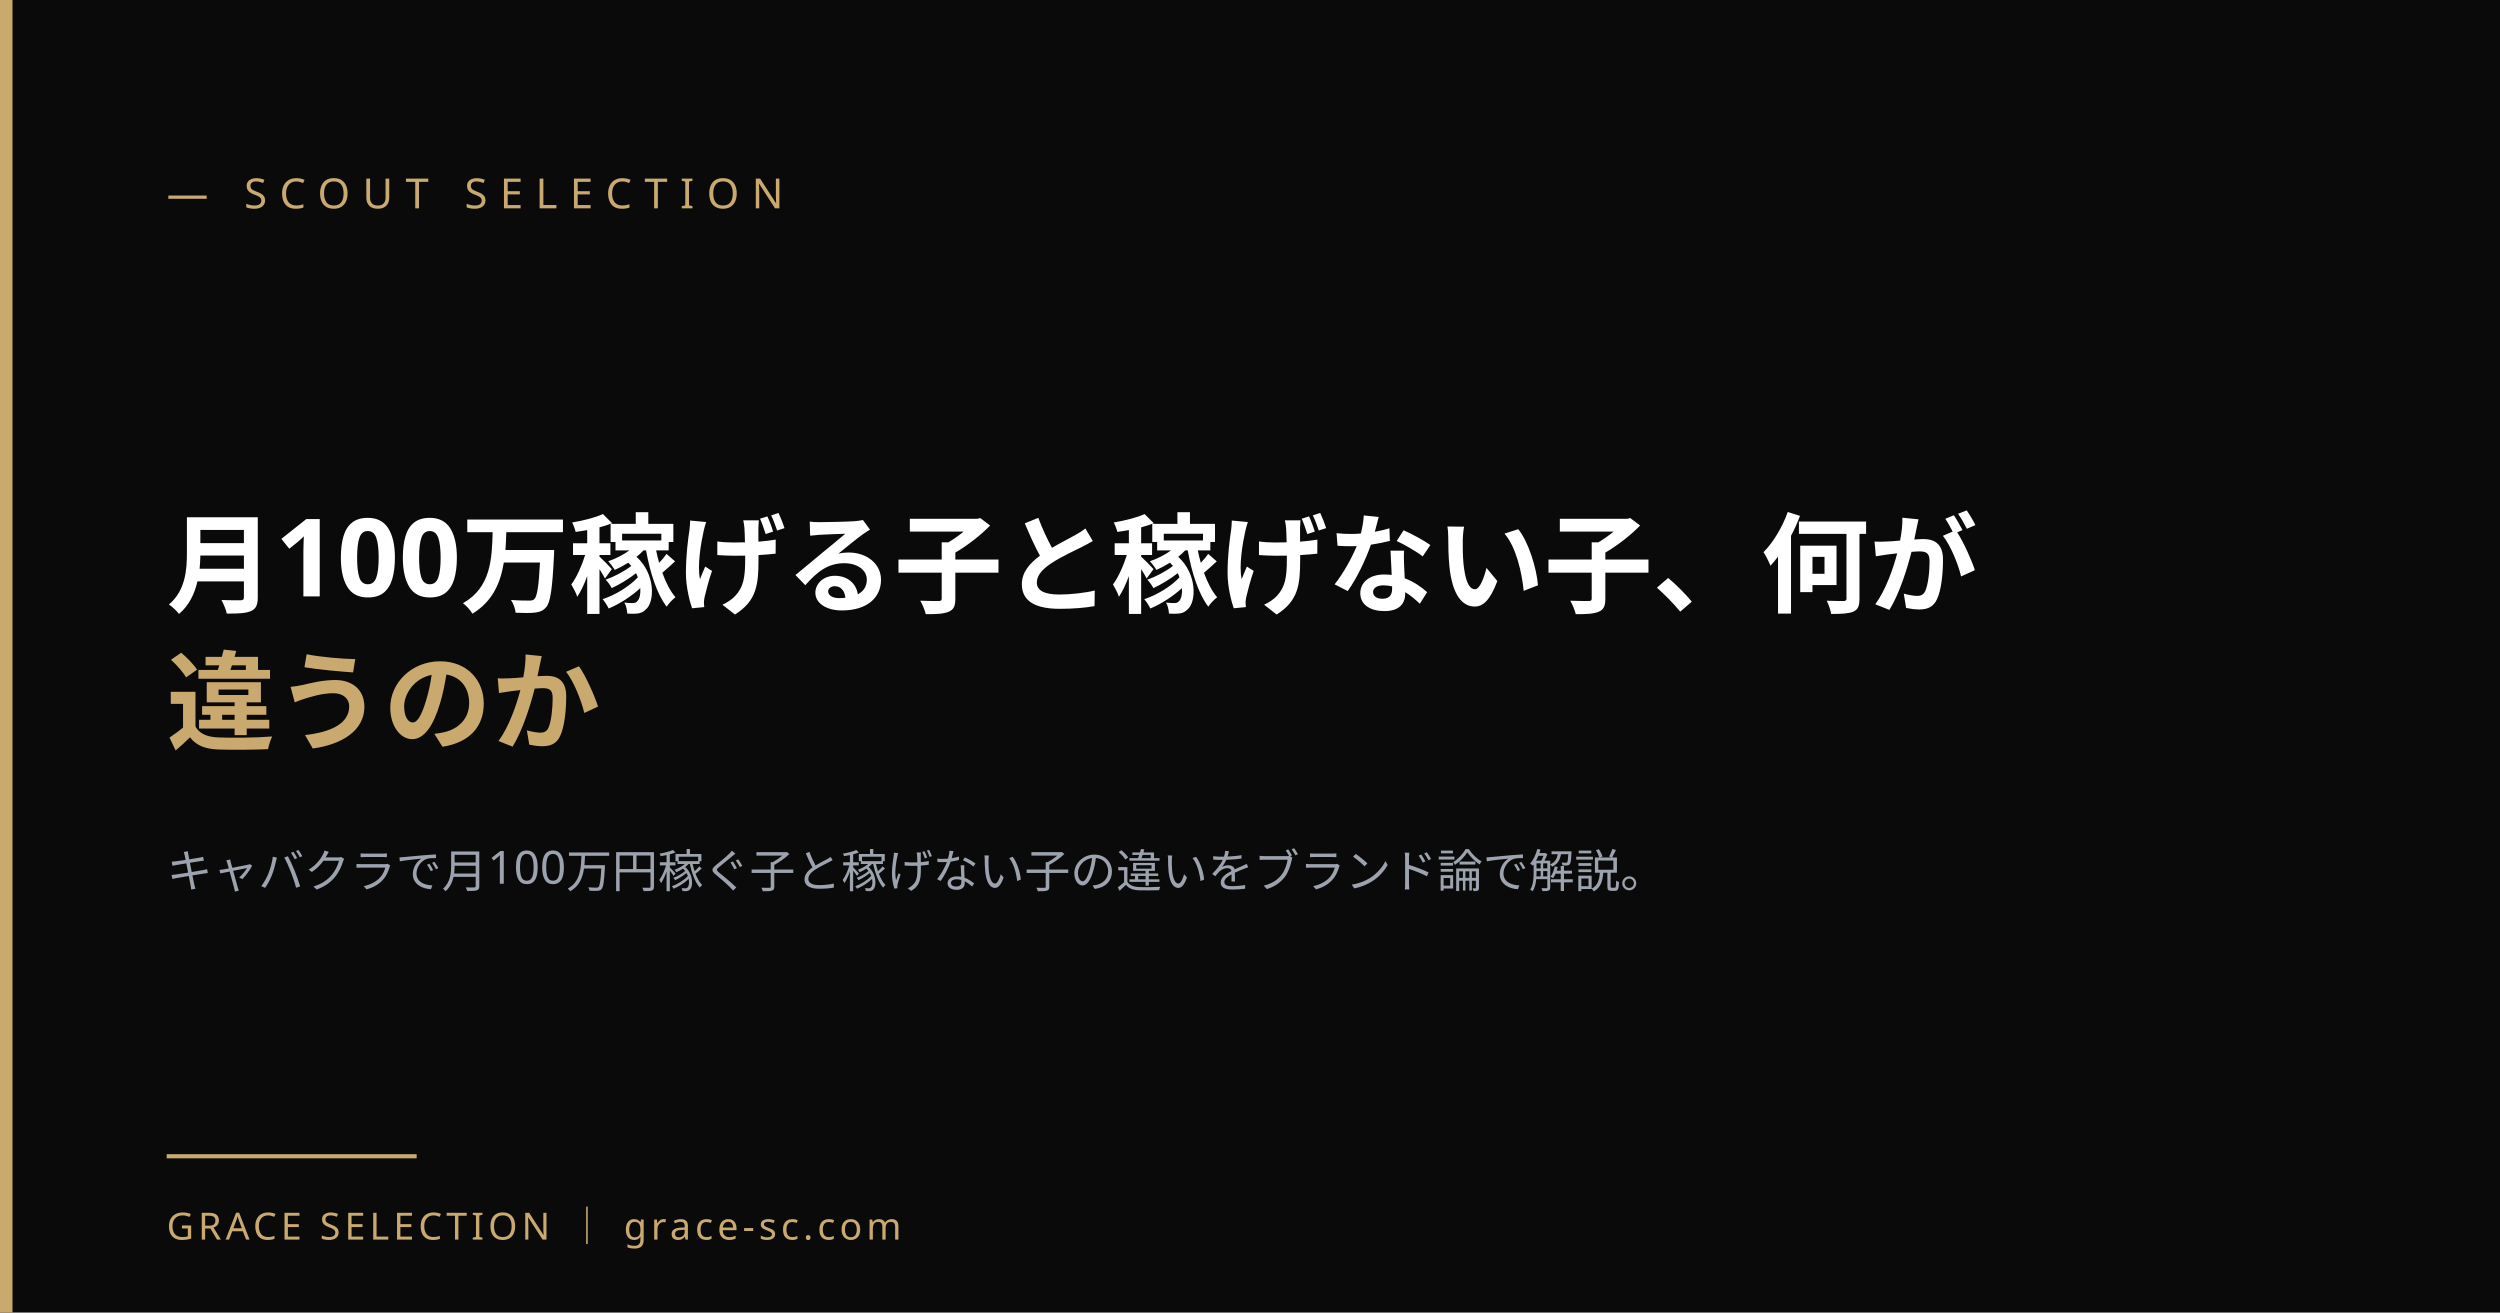
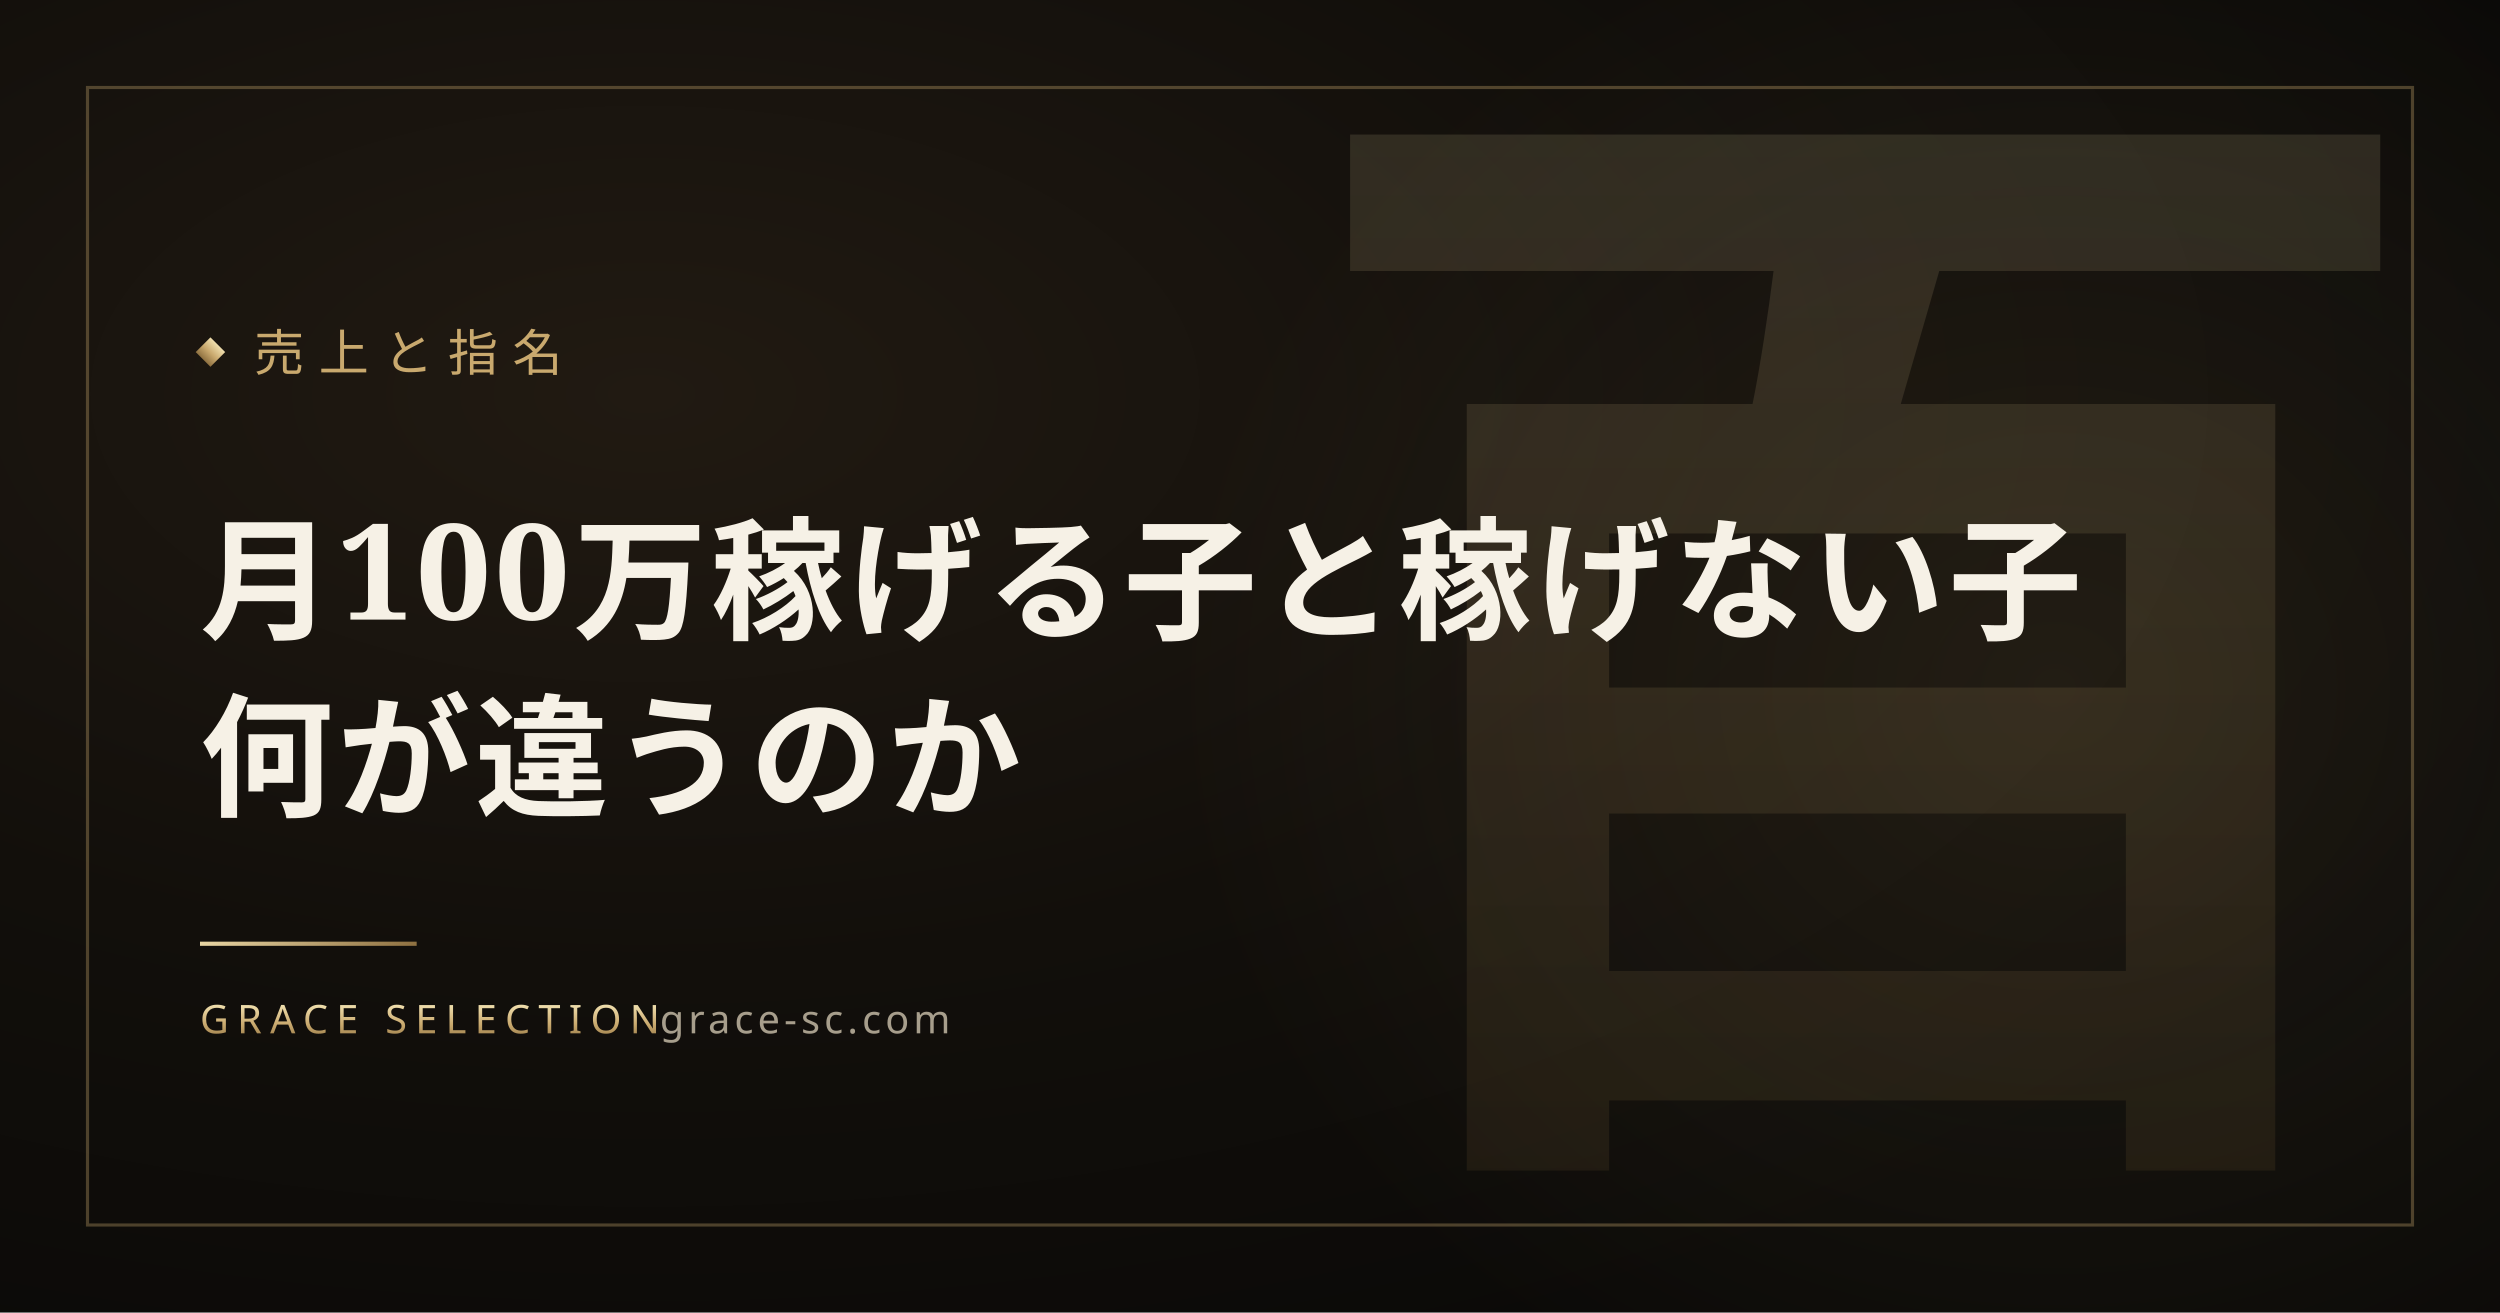
<svg xmlns="http://www.w3.org/2000/svg" viewBox="0 0 1200 630" width="1200" height="630" preserveAspectRatio="xMidYMid slice">
-   <rect width="1200" height="630" fill="#0a0a0a" />
-   <rect x="0" y="0" width="6" height="630" fill="#c9a96e" />
-   <text x="80" y="100" font-family="'Noto Sans JP','Hiragino Sans','Yu Gothic','Meiryo',sans-serif" font-size="20" letter-spacing="6" fill="#c9a96e" font-weight="500">— SCOUT SELECTION</text>
-   <text x="80" y="290" font-family="'Noto Sans JP','Hiragino Sans','Yu Gothic Medium','Meiryo',sans-serif" font-size="52" font-weight="700" fill="#ffffff">月100万稼げる子と稼げない子、何が</text>
-   <text x="80" y="356" font-family="'Noto Sans JP','Hiragino Sans','Yu Gothic Medium','Meiryo',sans-serif" font-size="52" font-weight="700" fill="#c9a96e">違うのか</text>
-   <text x="80" y="426" font-family="'Noto Sans JP','Hiragino Sans','Yu Gothic','Meiryo',sans-serif" font-size="22" fill="#9ca3af" font-weight="400">キャバクラで月100万円稼ぐ子と稼げない子の違いをブランド論で解説。</text>
-   <line x1="80" y1="555" x2="200" y2="555" stroke="#c9a96e" stroke-width="2" />
-   <text x="80" y="595" font-family="'Noto Sans JP','Hiragino Sans','Yu Gothic','Meiryo',sans-serif" font-size="18" fill="#c9a96e" letter-spacing="2" font-weight="500">GRACE SELECTION ｜ grace-sc.com</text>
+   <defs>
+     <radialGradient id="warm" cx="26%" cy="30%" r="80%">
+       <stop offset="0%" stop-color="#211A12" />
+       <stop offset="55%" stop-color="#120F0B" />
+       <stop offset="100%" stop-color="#0B0A08" />
+     </radialGradient>
+     <radialGradient id="lift" cx="50%" cy="50%" r="50%">
+       <stop offset="0%" stop-color="#C9A96E" stop-opacity="0.10" />
+       <stop offset="100%" stop-color="#C9A96E" stop-opacity="0" />
+     </radialGradient>
+     <linearGradient id="foil" x1="0" y1="0" x2="0" y2="1">
+       <stop offset="0%" stop-color="#F0DFAE" />
+       <stop offset="52%" stop-color="#C9A96E" />
+       <stop offset="100%" stop-color="#8E7040" />
+     </linearGradient>
+     <linearGradient id="foilrule" x1="0" y1="0" x2="1" y2="0">
+       <stop offset="0%" stop-color="#E8D5A3" />
+       <stop offset="100%" stop-color="#8E7040" />
+     </linearGradient>
+   </defs>
+   <rect width="1200" height="630" fill="url(#warm)" />
+   <ellipse cx="985" cy="330" rx="420" ry="380" fill="url(#lift)" />
+   <text x="1175" y="512" text-anchor="end" font-family="'Noto Serif JP','Hiragino Mincho ProN','Yu Mincho','BIZ UDPMincho',serif" font-size="560" font-weight="600" fill="url(#foil)" opacity="0.13">百</text>
+   <rect x="42" y="42" width="1116" height="546" fill="none" stroke="#C9A96E" stroke-opacity="0.34" stroke-width="1.5" />
+   <rect x="96" y="164" width="10" height="10" transform="rotate(45 101 169)" fill="url(#foil)" />
+   <text x="122" y="178" font-family="'Noto Sans JP','Hiragino Sans','Yu Gothic','Meiryo',sans-serif" font-size="24" letter-spacing="7" font-weight="500" fill="#C9A96E">売上と指名</text>
+   <text x="96" y="302" font-family="'Noto Serif JP','Hiragino Mincho ProN','Yu Mincho','BIZ UDPMincho',serif" font-size="64" font-weight="600" fill="#F6F1E6" letter-spacing="2">月100万稼げる子と稼げない子</text>
+   <text x="96" y="387" font-family="'Noto Serif JP','Hiragino Mincho ProN','Yu Mincho','BIZ UDPMincho',serif" font-size="64" font-weight="600" fill="#F6F1E6" letter-spacing="2">何が違うのか</text>
+   <rect x="96" y="452" width="104" height="2" fill="url(#foilrule)" />
+   <text x="96" y="496" font-family="'Noto Sans JP','Hiragino Sans','Yu Gothic','Meiryo',sans-serif" font-size="19" letter-spacing="4" font-weight="500" fill="url(#foil)">GRACE SELECTION<tspan fill="#A79E8C" letter-spacing="2" font-weight="400">　grace-sc.com</tspan>
+   </text>
</svg>
